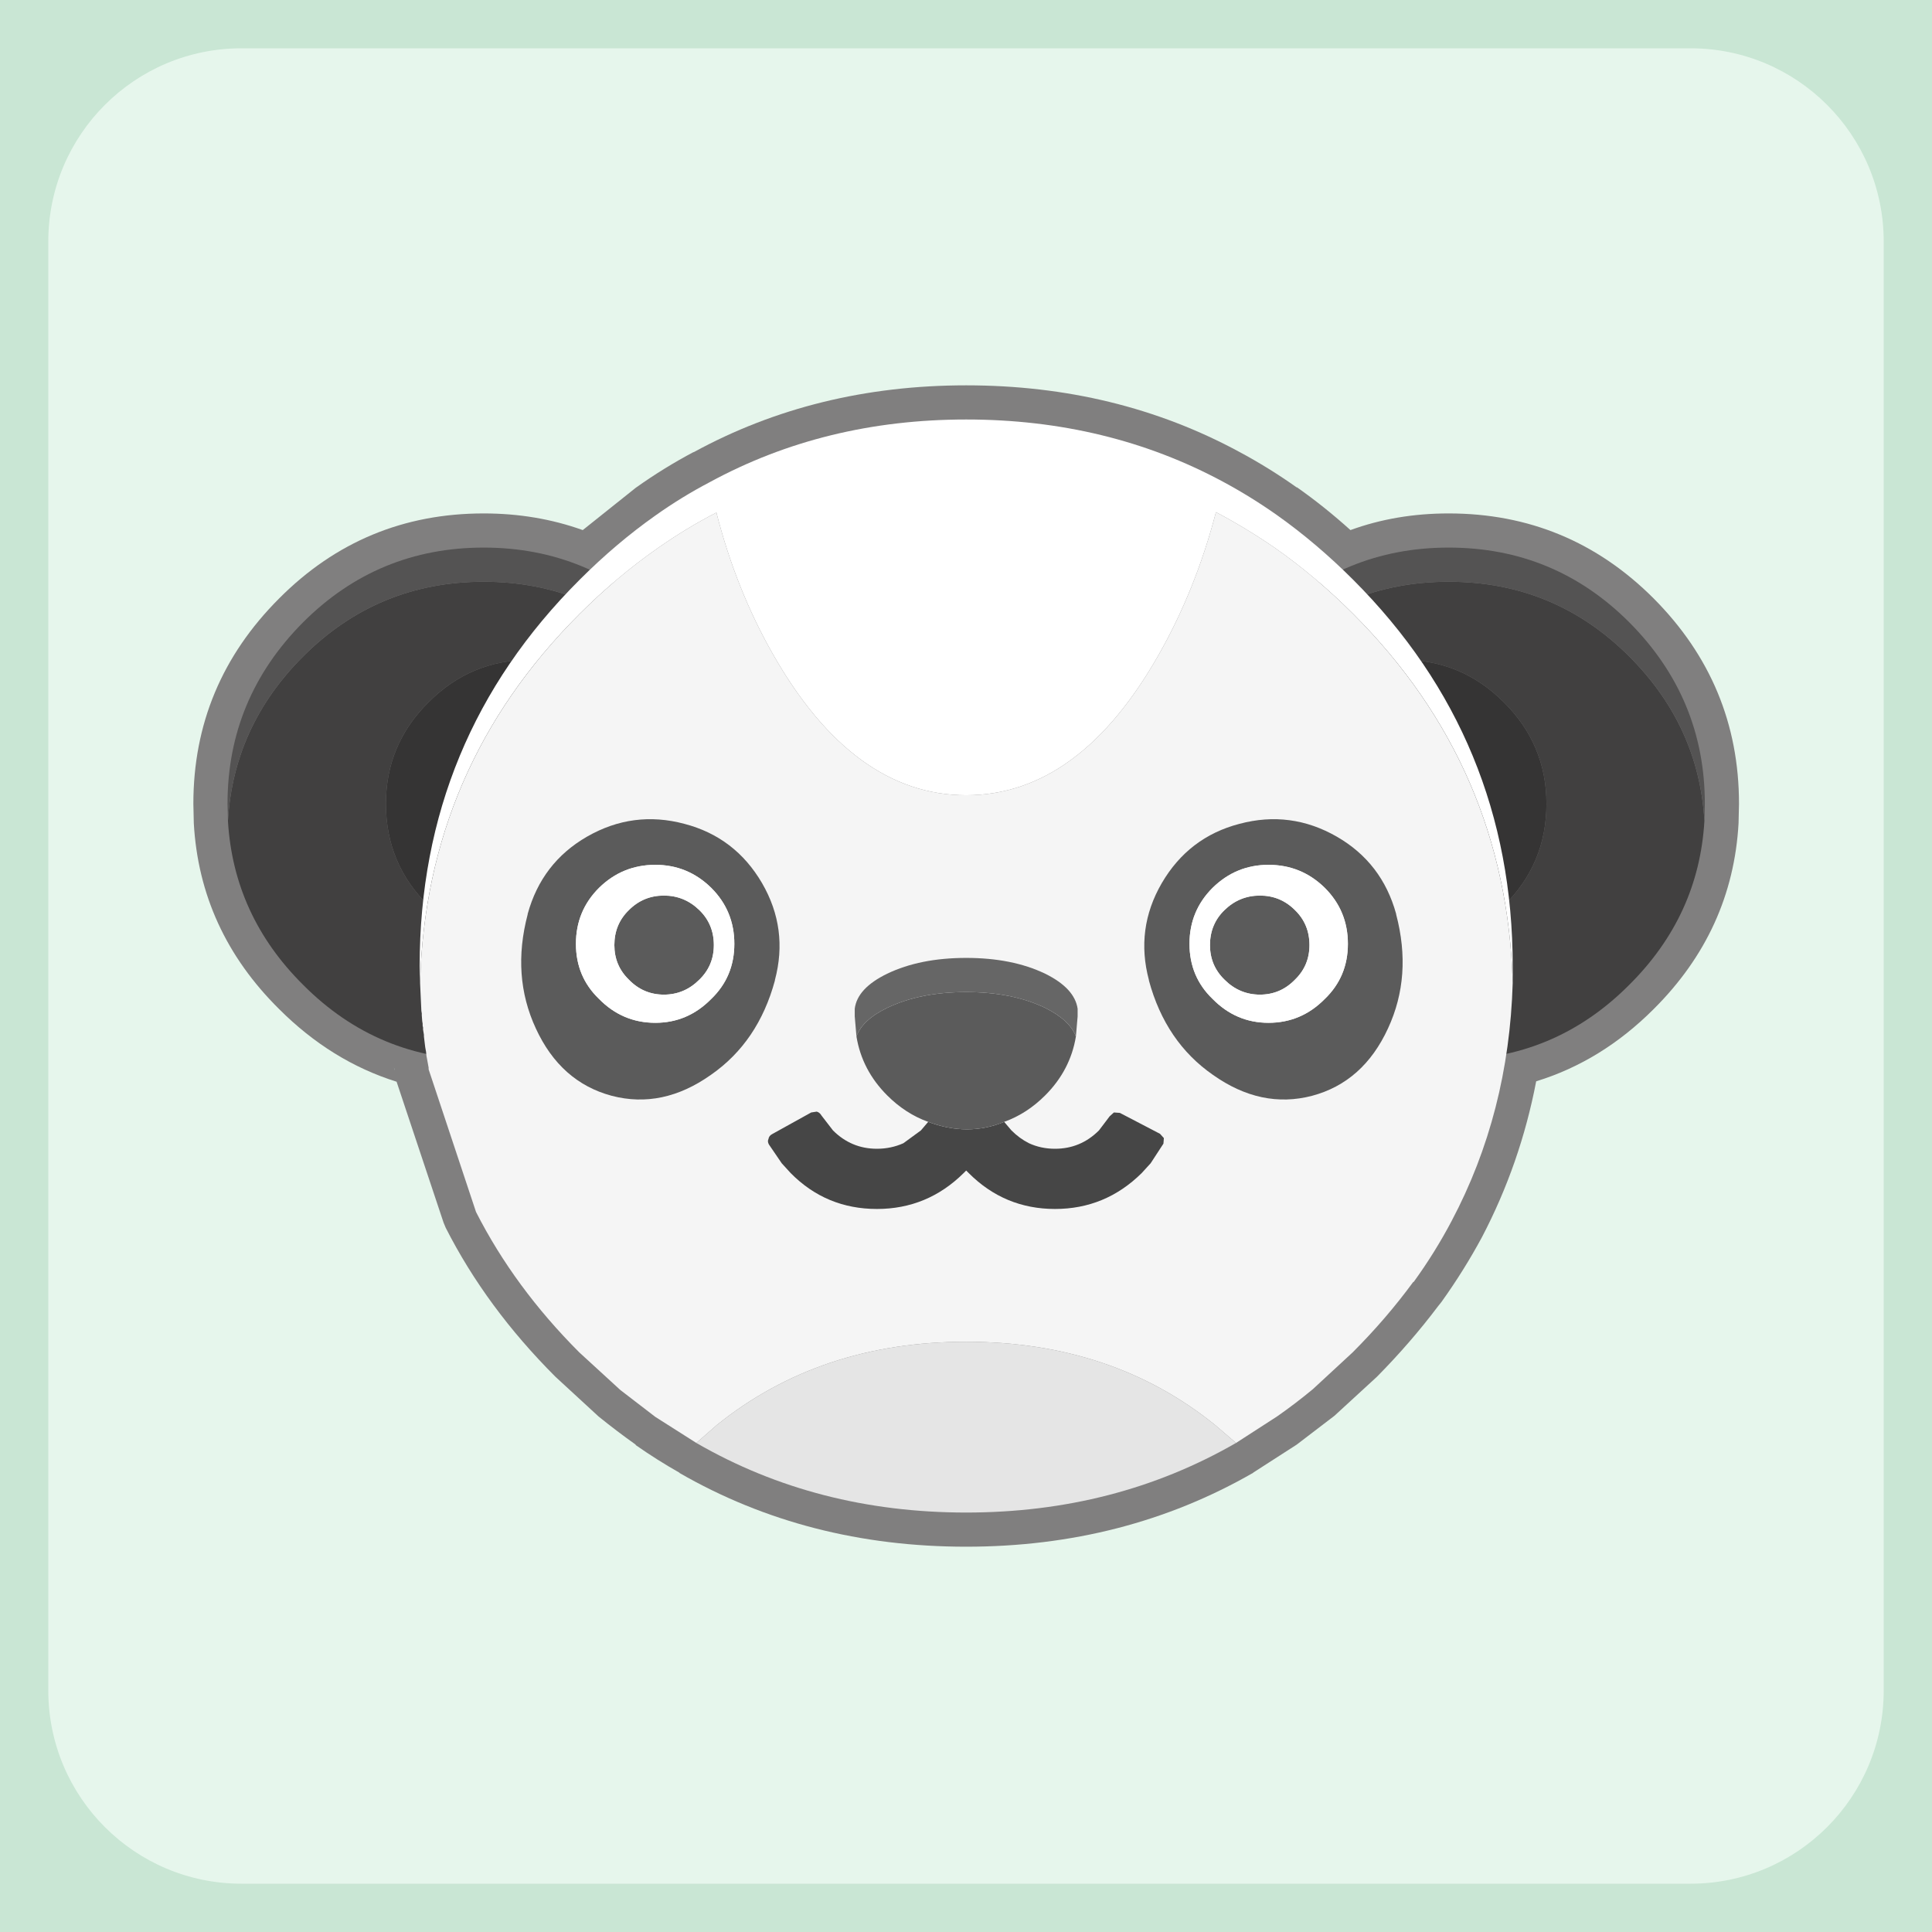
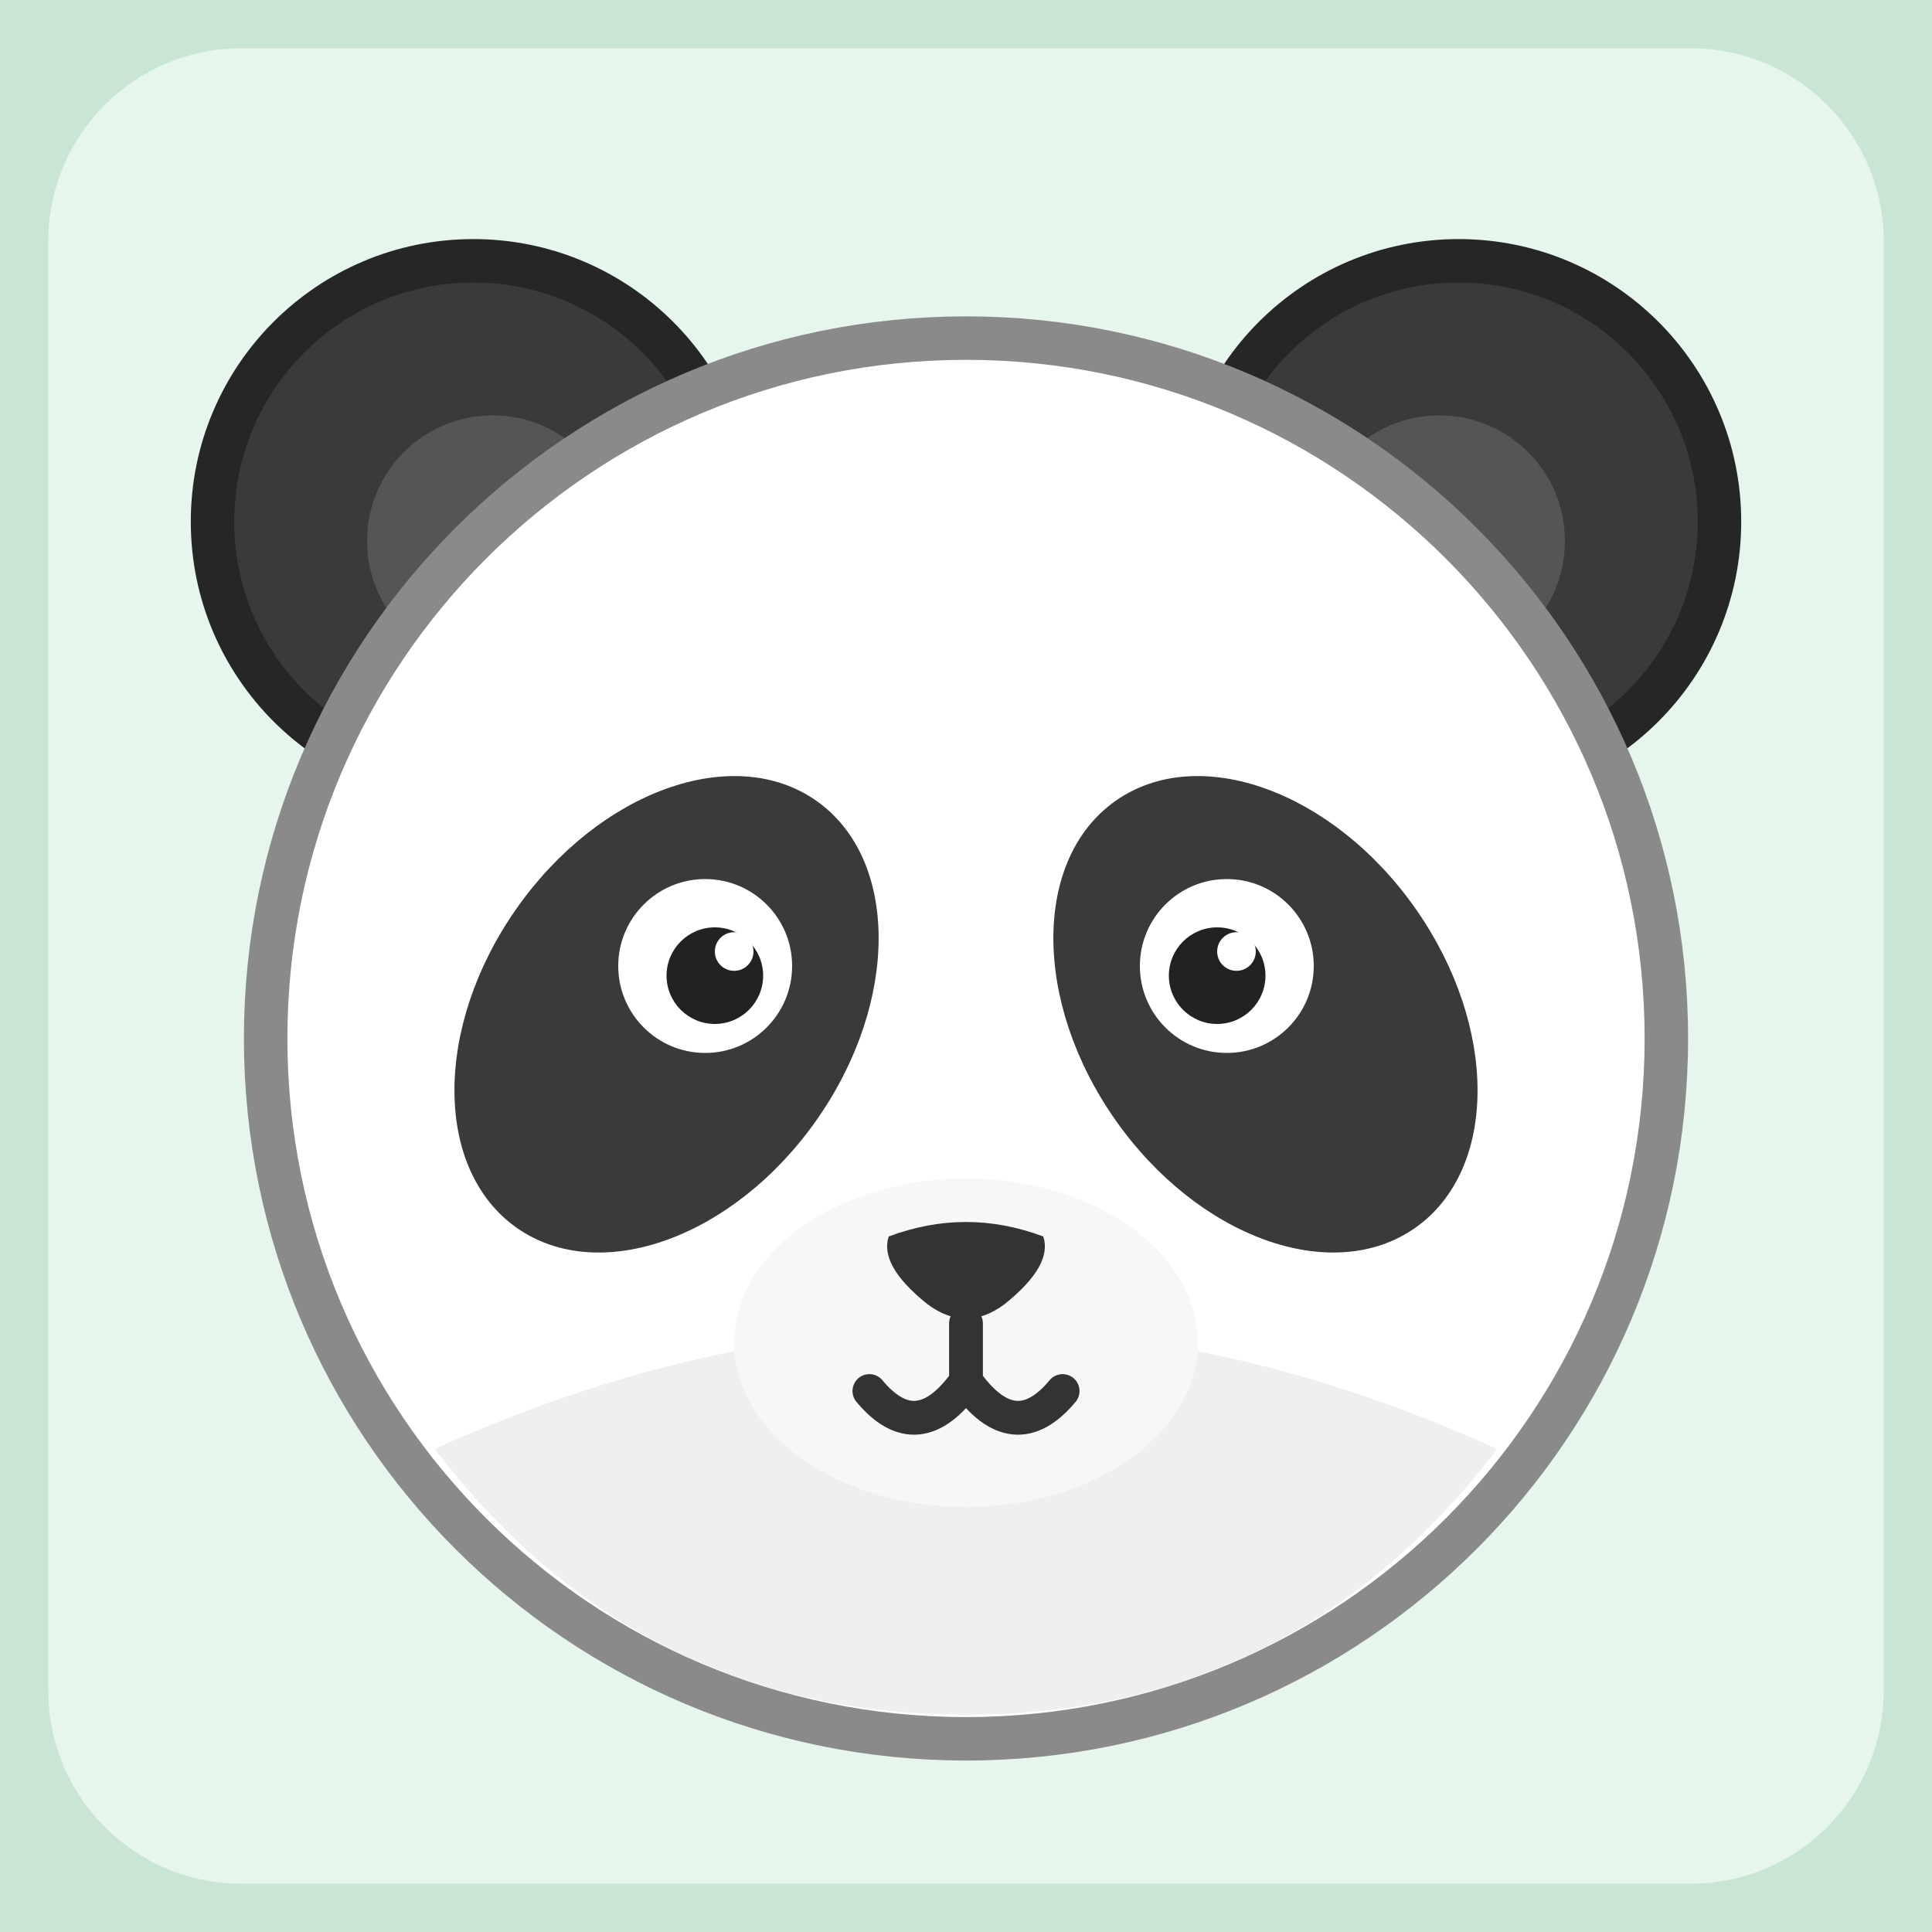
<svg xmlns="http://www.w3.org/2000/svg" viewBox="0 0 400 400">
  <rect width="400" height="400" fill="#C9E6D4" />
  <rect x="10" y="10" width="380" height="380" rx="40" fill="#E6F6EC" />
-   <g transform="translate(-1383.56 -26.30) scale(1.768)">
-     <path fill="#807F7F" d="M986.2 109 L986.15 111.2 986.15 111.25 Q985.45 123.85 976.2 133.05 970.1 139.15 962.45 141.5 960.6 151.15 956.1 159.75 954 163.65 951.35 167.35 L950.95 167.85 Q947.75 172.1 943.8 176.1 L938.9 180.6 938.85 180.65 934.4 184.05 929.35 187.3 929.3 187.35 Q914.25 196 895.7 196 877.1 196 862.1 187.35 L862.15 187.35 Q859.5 185.85 857 184.1 L857 184.05 Q854.75 182.45 852.65 180.75 L847.6 176.1 Q839.5 168 834.75 158.65 L834.5 158.05 829 141.55 Q821.35 139.15 815.25 133.05 805.95 123.85 805.25 111.25 L805.25 111.2 805.2 109 Q805.2 95 815.25 84.95 825.15 75 839.2 75 845.35 75 850.8 76.95 L857 72 Q860.3 69.65 863.8 67.8 L863.75 67.85 Q878.1 60 895.7 60 913.3 60 927.7 67.8 931.15 69.65 934.4 71.95 L934.45 71.95 Q937.65 74.2 940.7 76.95 946.05 75 952.2 75 966.25 75 976.2 84.95 986.2 95 986.2 109 M828.75 140.1 L828.7 139.9 828.75 140.2 828.75 140.1" />
-     <path fill="#414040" d="M982.15 111 Q981.5 122.1 973.35 130.2 964.6 139 952.2 139 939.85 139 930.95 130.2 922.9 122.1 922.25 111 922.9 99.9 930.95 91.75 939.85 83 952.2 83 964.6 83 973.35 91.75 981.5 99.9 982.15 111 M963.65 109 Q963.65 102.05 958.65 97.1 953.7 92.15 946.8 92.15 939.75 92.15 934.8 97.1 929.8 102.05 929.8 109 929.8 116.05 934.8 120.95 939.75 126 946.8 126 953.7 126 958.65 120.95 963.65 116.05 963.65 109 M827.75 109 Q827.75 116.05 832.75 120.95 837.7 126 844.6 126 851.65 126 856.6 120.95 861.6 116.05 861.6 109 861.6 102.05 856.6 97.1 851.65 92.15 844.6 92.15 837.7 92.15 832.75 97.1 827.75 102.05 827.75 109 M809.25 111 Q809.9 99.9 818.05 91.75 826.8 83 839.2 83 851.55 83 860.45 91.75 868.5 99.9 869.15 111 868.5 122.1 860.45 130.2 851.55 139 839.2 139 826.8 139 818.05 130.2 809.9 122.1 809.25 111" />
-     <path fill="#545353" d="M809.25 111 L809.2 109 Q809.2 96.65 818.05 87.75 826.8 79 839.2 79 851.55 79 860.45 87.75 869.2 96.65 869.2 109 L869.15 111 Q868.5 99.9 860.45 91.75 851.55 83 839.2 83 826.8 83 818.05 91.75 809.9 99.9 809.25 111 M922.25 111 L922.2 109 Q922.2 96.65 930.95 87.75 939.85 79 952.2 79 964.6 79 973.35 87.75 982.2 96.65 982.2 109 L982.15 111 Q981.5 99.9 973.35 91.75 964.6 83 952.2 83 939.85 83 930.95 91.75 922.9 99.9 922.25 111" />
-     <path fill="#353434" d="M963.65 109 Q963.65 116.05 958.65 120.95 953.7 126 946.8 126 939.75 126 934.8 120.95 929.8 116.05 929.8 109 929.8 102.05 934.8 97.1 939.75 92.15 946.8 92.15 953.7 92.15 958.65 97.1 963.65 102.05 963.65 109 M827.75 109 Q827.75 102.05 832.75 97.1 837.7 92.15 844.6 92.15 851.65 92.15 856.6 97.1 861.6 102.05 861.6 109 861.6 116.05 856.6 120.95 851.65 126 844.6 126 837.7 126 832.75 120.95 827.75 116.05 827.75 109" />
-     <path fill="#FFFFFF" d="M831.75 130 L831.7 128 Q831.7 101.45 850.45 82.75 854.7 78.5 859.3 75.25 862.4 73.05 865.65 71.35 879.15 64 895.7 64 912.25 64 925.8 71.3 929.05 73.05 932.1 75.2 936.75 78.5 941 82.75 959.7 101.45 959.7 128 L959.7 130 Q959 104.75 941 86.75 936.6 82.35 931.8 79 928.45 76.7 924.95 74.85 922.6 83.85 918.3 91.45 908.95 108 895.7 108 882.45 108 873.05 91.45 868.75 83.9 866.45 74.9 862.95 76.7 859.6 79.05 854.8 82.4 850.45 86.75 832.4 104.75 831.75 130" />
-     <path fill="#F5F5F5" d="M831.75 130 Q832.4 104.75 850.45 86.75 854.8 82.4 859.6 79.05 862.95 76.7 866.45 74.9 868.75 83.9 873.05 91.45 882.45 108 895.7 108 908.95 108 918.3 91.45 922.6 83.85 924.95 74.85 928.45 76.7 931.8 79 936.6 82.35 941 86.75 959 104.75 959.7 130 959.25 145.2 952.55 157.85 950.6 161.55 948.1 165 L948.05 165 Q944.9 169.3 940.95 173.25 L936.3 177.55 Q934.25 179.25 932.1 180.75 L927.3 183.85 924.85 181.75 Q912.8 172 895.7 172 878.6 172 866.5 181.75 L864.1 183.85 859.3 180.8 855.2 177.65 850.4 173.25 Q842.8 165.65 838.3 156.8 L832.75 140.1 832.75 139.9 832.55 138.8 832.5 138.55 832.45 138.05 832.35 137.5 832.2 136.25 832.2 136.05 832.1 135.45 832.1 135.2 832.05 135 832.05 134.75 832 134.45 831.95 133.8 831.95 133.55 831.9 133.25 831.75 130" />
-     <path fill="#E5E5E5" d="M927.3 183.85 Q913.15 192 895.7 192 878.2 192 864.1 183.85 L866.5 181.75 Q878.6 172 895.7 172 912.8 172 924.85 181.75 L927.3 183.85" />
-     <path fill="#5B5B5B" d="M844.35 121.95 L844.35 121.9 Q846 115.9 851.3 112.85 856.7 109.75 862.7 111.35 868.65 112.9 871.8 118.3 874.9 123.65 873.3 129.65 L873.3 129.7 Q871.35 136.9 865.8 140.75 860.15 144.75 854.2 143.2 848.2 141.6 845.3 135.3 842.45 129.15 844.35 121.95 M850 125.4 Q850 129.25 852.7 131.85 855.45 134.65 859.3 134.65 863.1 134.65 865.85 131.85 868.55 129.25 868.55 125.4 868.55 121.55 865.85 118.85 863.1 116.15 859.3 116.15 855.45 116.15 852.7 118.85 850 121.55 850 125.4 M854.5 125.55 Q854.5 123.1 856.2 121.45 857.9 119.75 860.3 119.75 862.7 119.75 864.45 121.45 866.15 123.1 866.15 125.55 866.15 127.95 864.45 129.6 862.7 131.35 860.3 131.35 857.9 131.35 856.2 129.6 854.5 127.95 854.5 125.55 M946.05 121.95 Q947.95 129.15 945.1 135.3 942.2 141.6 936.2 143.2 930.25 144.75 924.6 140.75 919.05 136.9 917.1 129.7 L917.1 129.65 Q915.5 123.65 918.6 118.3 921.75 112.9 927.7 111.35 933.7 109.75 939.1 112.85 944.4 115.9 946.05 121.9 L946.05 121.95 M935.9 125.55 Q935.9 127.95 934.2 129.6 932.5 131.35 930.1 131.35 927.7 131.35 925.95 129.6 924.25 127.95 924.25 125.55 924.25 123.1 925.95 121.45 927.7 119.75 930.1 119.75 932.5 119.75 934.2 121.45 935.9 123.1 935.9 125.55 M940.4 125.4 Q940.4 121.55 937.7 118.85 934.95 116.15 931.1 116.15 927.3 116.15 924.55 118.85 921.85 121.55 921.85 125.4 921.85 129.25 924.55 131.85 927.3 134.65 931.1 134.65 934.95 134.65 937.7 131.85 940.4 129.25 940.4 125.4" />
-     <path fill="#FFFFFF" d="M940.4 125.4 Q940.4 129.25 937.7 131.85 934.95 134.65 931.1 134.65 927.3 134.65 924.55 131.85 921.85 129.25 921.85 125.4 921.85 121.55 924.55 118.85 927.3 116.15 931.1 116.15 934.95 116.15 937.7 118.85 940.4 121.55 940.4 125.4 M850 125.4 Q850 121.55 852.7 118.85 855.45 116.15 859.3 116.15 863.1 116.15 865.85 118.85 868.55 121.55 868.55 125.4 868.55 129.25 865.85 131.85 863.1 134.65 859.3 134.65 855.45 134.65 852.7 131.85 850 129.25 850 125.4 M854.5 125.55 Q854.5 127.95 856.2 129.6 857.9 131.35 860.3 131.35 862.7 131.35 864.45 129.6 866.15 127.95 866.15 125.55 866.15 123.1 864.45 121.45 862.7 119.75 860.3 119.75 857.9 119.75 856.2 121.45 854.5 123.1 854.5 125.55 M935.9 125.55 Q935.9 123.1 934.2 121.45 932.5 119.75 930.1 119.75 927.7 119.75 925.95 121.45 924.25 123.1 924.25 125.55 924.25 127.95 925.95 129.6 927.7 131.35 930.1 131.35 932.5 131.35 934.2 129.6 935.9 127.95 935.9 125.55" />
-     <path fill="#666666" d="M882.85 136.25 L882.65 133.9 882.65 133 Q882.95 130.6 886.45 128.9 890.3 127.05 895.7 127.05 901.1 127.05 904.95 128.9 908.4 130.6 908.75 133 L908.75 133.9 908.55 136.25 Q907.85 134.35 904.95 132.9 901.1 131.05 895.7 131.05 890.3 131.05 886.45 132.9 883.55 134.3 882.85 136.25" />
-     <path fill="#464646" d="M900.15 146.25 L901 147.25 Q901.95 148.2 903.05 148.75 904.45 149.4 906.1 149.4 909.1 149.4 911.25 147.25 L912.5 145.6 913 145.15 913.7 145.2 918.4 147.65 918.85 148.15 918.8 148.8 917.3 151.1 916.25 152.25 Q912 156.45 906.1 156.45 900.2 156.45 896 152.25 L895.7 151.95 895.4 152.25 Q891.15 156.45 885.25 156.45 879.3 156.45 875.15 152.25 L874.1 151.1 872.6 148.9 Q872.4 148.55 872.55 148.25 872.6 147.9 872.95 147.7 L877.55 145.15 878.2 145.05 Q878.55 145.15 878.75 145.5 L880.1 147.25 Q882.25 149.4 885.25 149.4 886.9 149.4 888.35 148.75 L890.4 147.25 891.25 146.25 Q895.9 148 900.15 146.25" />
-     <path fill="#5B5B5B" d="M900.15 146.25 Q895.9 148 891.25 146.25 888.6 145.3 886.45 143.15 883.5 140.2 882.85 136.25 883.55 134.3 886.45 132.9 890.3 131.05 895.7 131.05 901.1 131.05 904.95 132.9 907.85 134.35 908.55 136.25 907.9 140.2 904.95 143.15 902.8 145.3 900.15 146.25" />
-   </g>
+   <circle cx="98" cy="108" r="54" fill="#3A3A3A" stroke="#262626" stroke-width="9" />
+   <circle cx="302" cy="108" r="54" fill="#3A3A3A" stroke="#262626" stroke-width="9" />
+   <circle cx="102" cy="112" r="26" fill="#555555" />
+   <circle cx="298" cy="112" r="26" fill="#555555" />
+   <circle cx="200" cy="215" r="145" fill="#FFFFFF" stroke="#8A8A8A" stroke-width="9" />
+   <path fill="#EFEFEF" d="M90 300 Q200 250 310 300 Q268 355 200 355 Q132 355 90 300 Z" />
+   <ellipse cx="138" cy="210" rx="38" ry="54" fill="#3A3A3A" transform="rotate(35 138 210)" />
+   <ellipse cx="262" cy="210" rx="38" ry="54" fill="#3A3A3A" transform="rotate(-35 262 210)" />
+   <circle cx="146" cy="200" r="18" fill="#FFFFFF" />
+   <circle cx="254" cy="200" r="18" fill="#FFFFFF" />
+   <circle cx="148" cy="202" r="10" fill="#222222" />
+   <circle cx="252" cy="202" r="10" fill="#222222" />
+   <circle cx="152" cy="197" r="4" fill="#FFFFFF" />
+   <circle cx="256" cy="197" r="4" fill="#FFFFFF" />
+   <ellipse cx="200" cy="278" rx="48" ry="34" fill="#F7F7F7" />
+   <path fill="#333333" d="M184 256 Q200 250 216 256 Q218 262 208 270 Q200 276 192 270 Q182 262 184 256 Z" />
+   <path fill="none" stroke="#333333" stroke-width="7" stroke-linecap="round" stroke-linejoin="round" d="M200 274 V286 M180 288 Q190 300 200 286 Q210 300 220 288" />
</svg>
